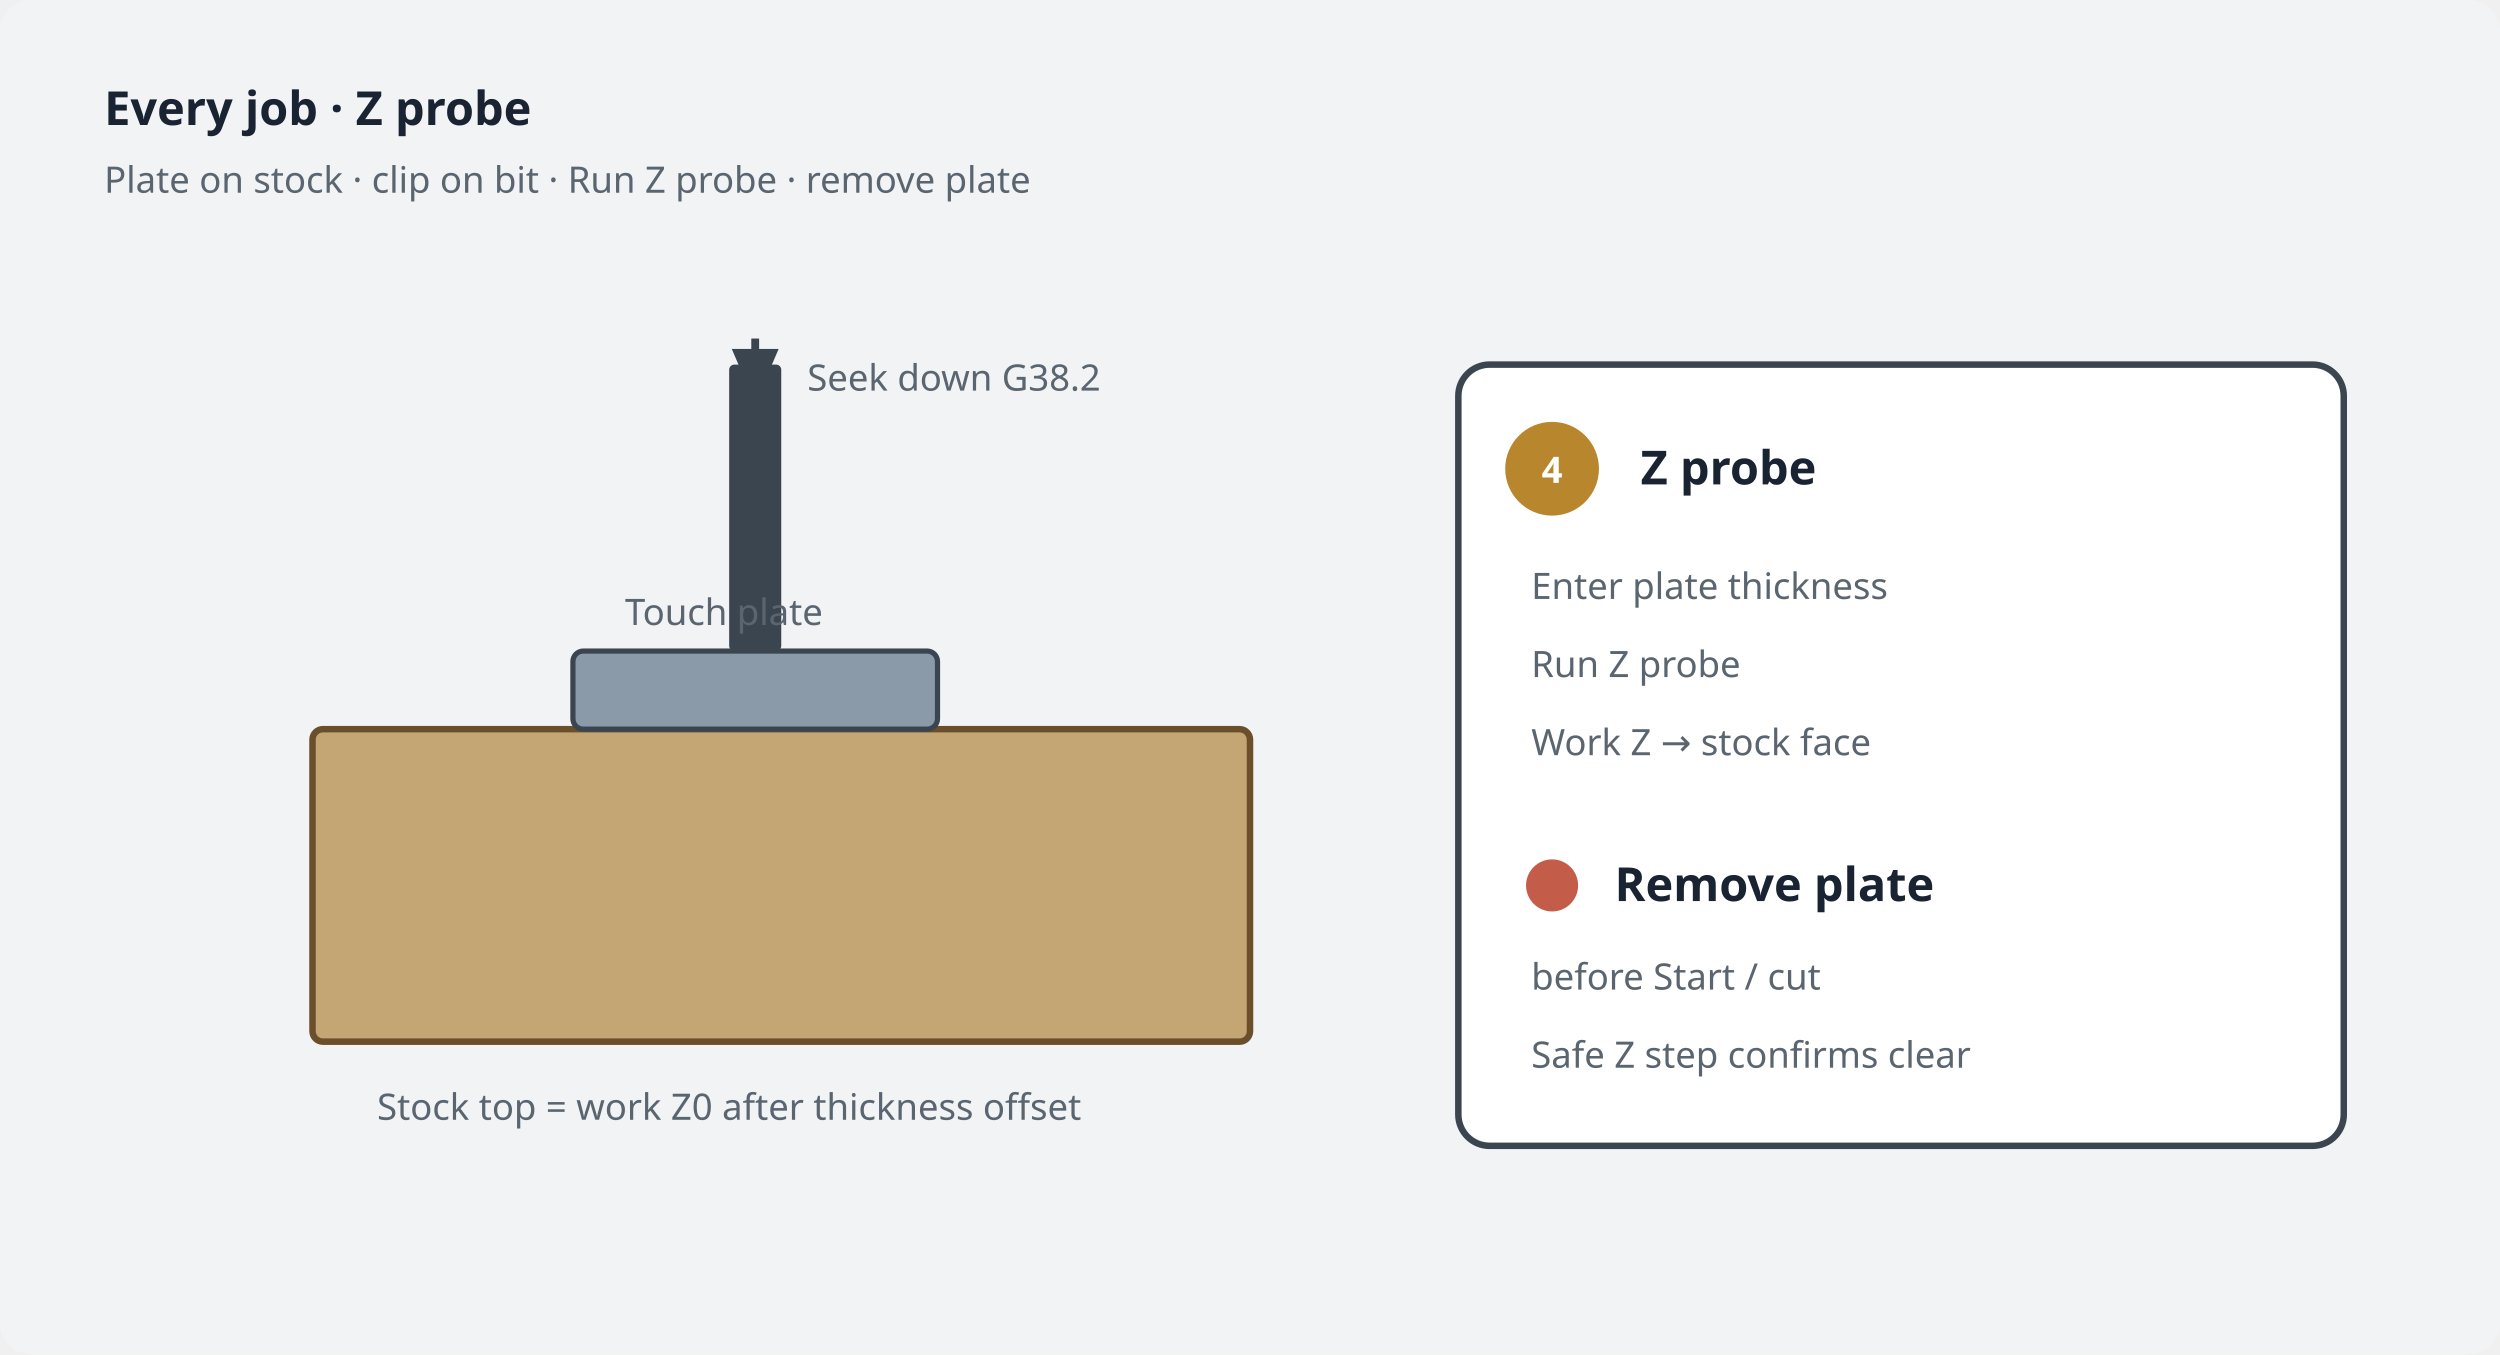
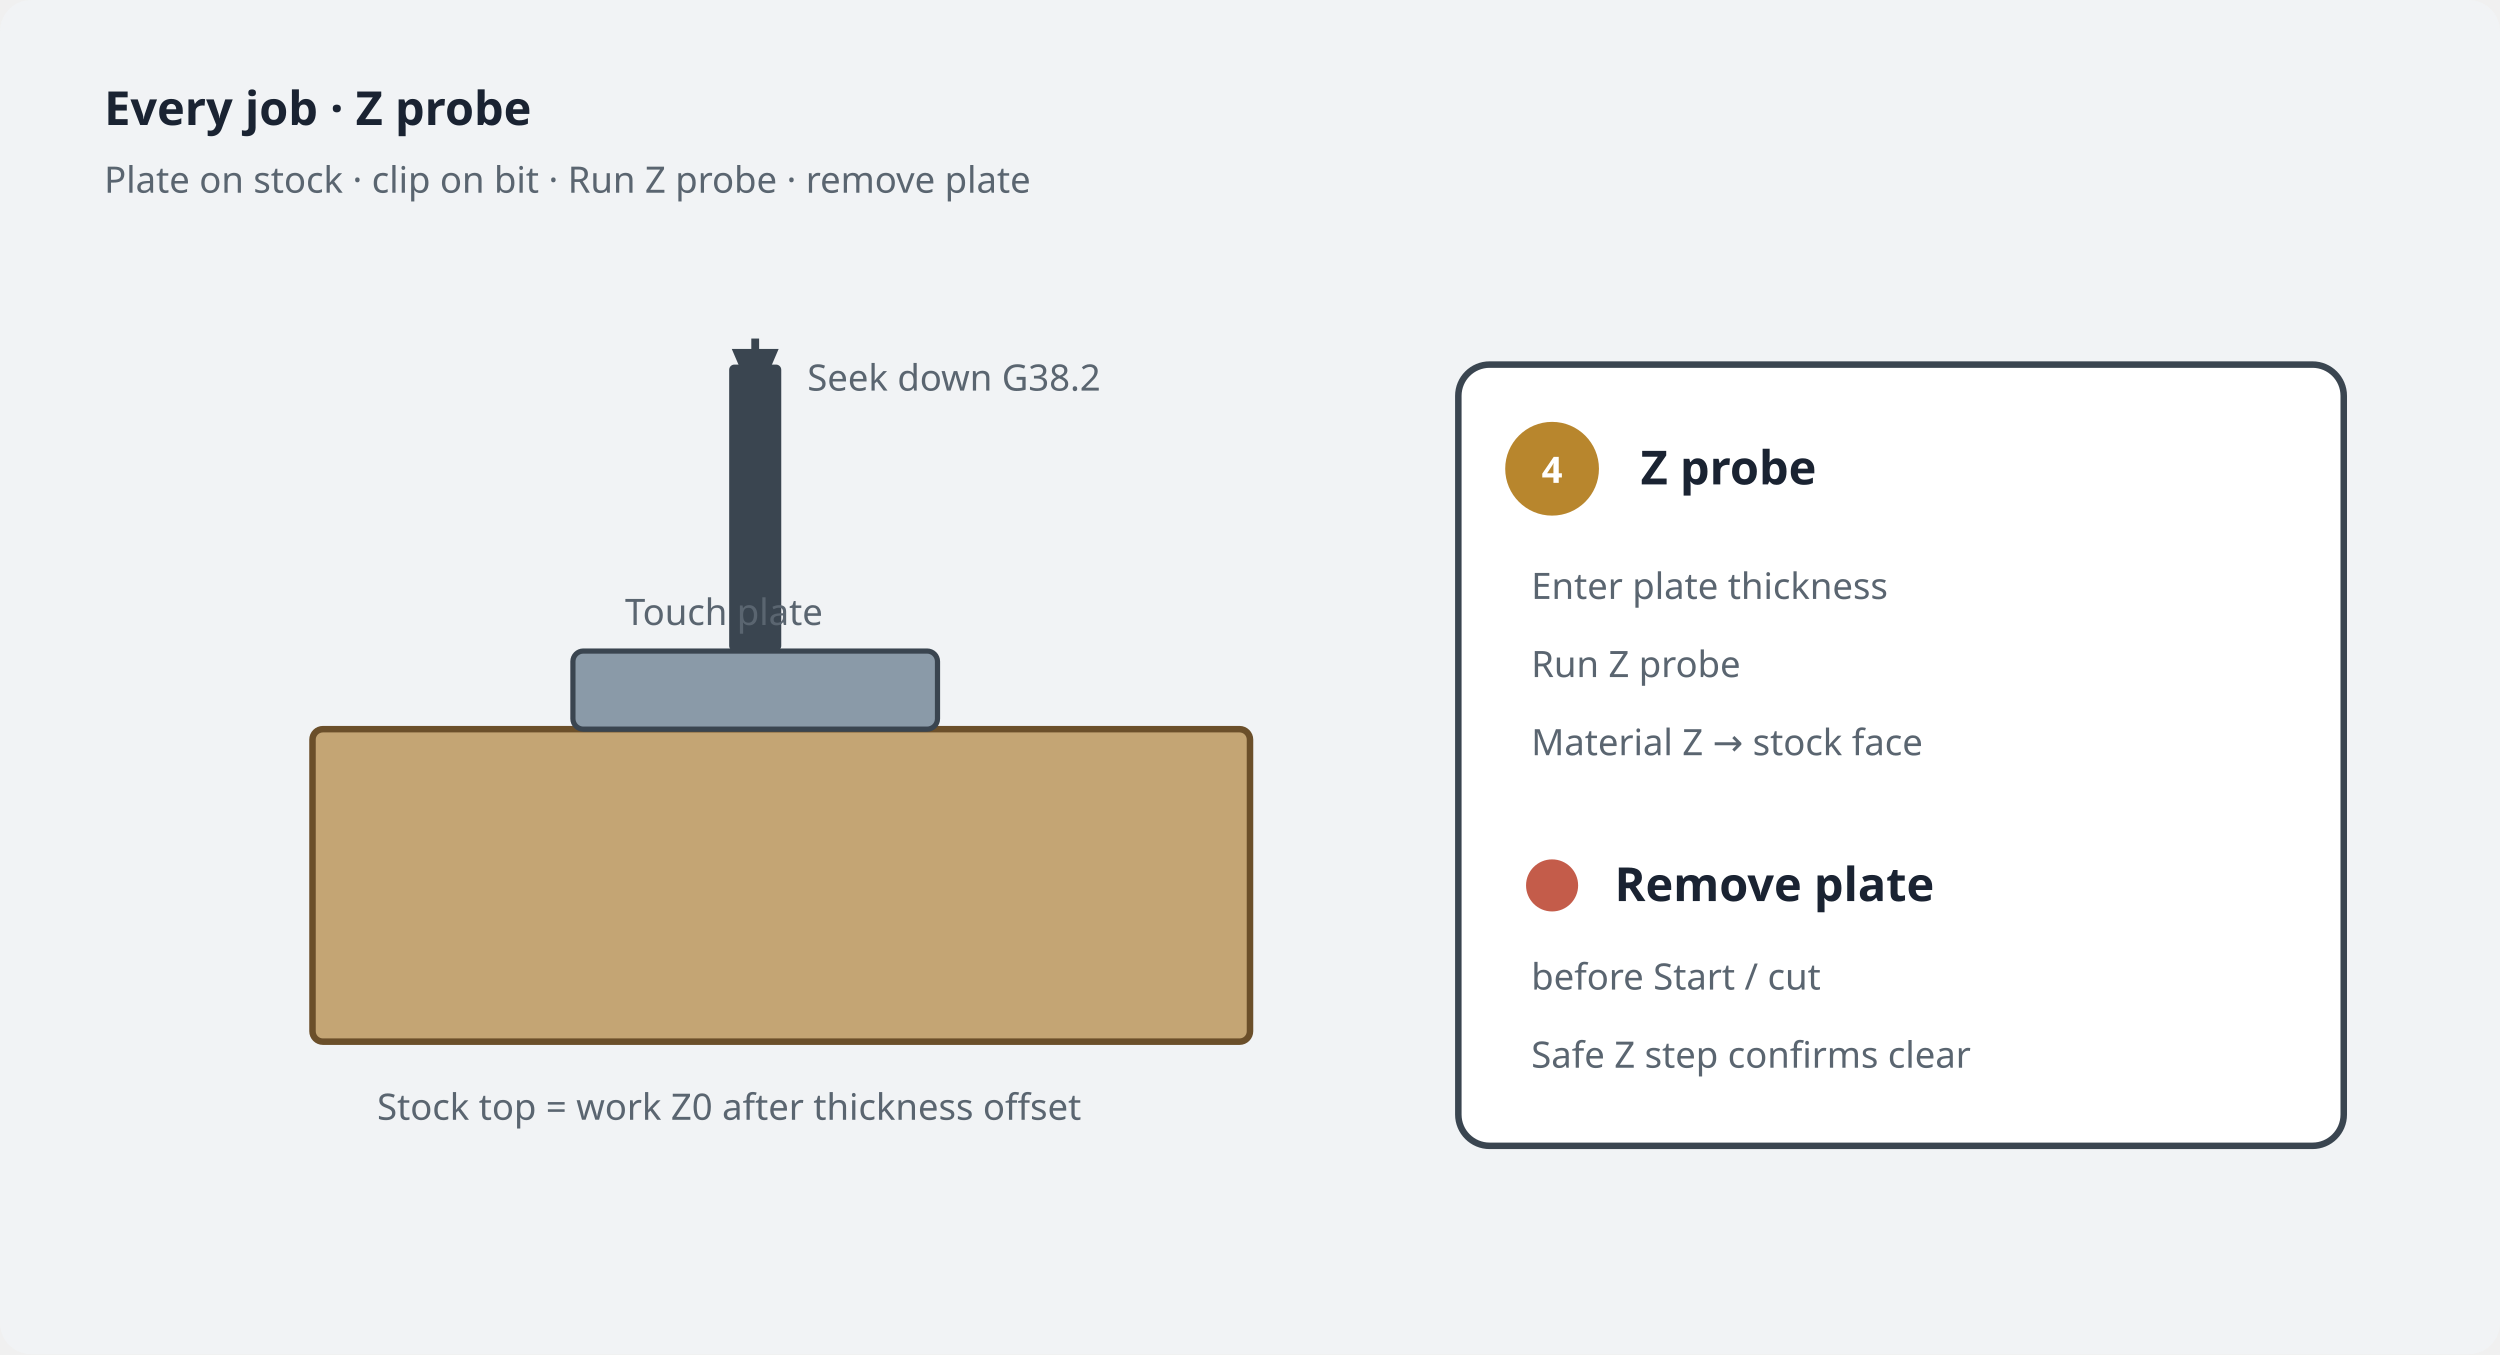
<svg xmlns="http://www.w3.org/2000/svg" viewBox="0 0 960 520" role="img" aria-labelledby="t d">
  <defs>
    <style>
      /* SharpCNC diagram type: UI stack on all text; avoid SVG Times default on .tiny/etc. */
      text, tspan { font-family: "Sora", system-ui, "Segoe UI", sans-serif; }
      .bg { fill: #f1f3f5; }
      .panel { fill: #ffffff; stroke: #3a4550; stroke-width: 2.5; }
      .stock { fill: #c4a574; stroke: #6b4f2a; stroke-width: 2.5; }
      .plate { fill: #8a9aa8; stroke: #3a4550; stroke-width: 2; }
      .bit { fill: #3a4550; }
      .lab { font-family: "Sora", system-ui, "Segoe UI", sans-serif; fill: #1a2332; font-size: 18px; font-weight: 700; }
      .tiny { font-size: 14px; fill: #5a6570; font-family: "Sora", system-ui, "Segoe UI", sans-serif; }
      .w { fill: #ffffff; font-family: "Sora", system-ui, "Segoe UI", sans-serif; font-weight: 700; }
      .accent { fill: #b8862d; }
      .warn { fill: #c45c4a; }
      .arrow { stroke: #3a4550; stroke-width: 3; fill: none; marker-end: url(#a); }
    </style>
    <marker id="a" markerWidth="9" markerHeight="9" refX="7" refY="3" orient="auto">
      <path d="M0,0 L7,3 L0,6 Z" fill="#3a4550" />
    </marker>
  </defs>
  <rect class="bg" width="960" height="520" rx="12" />
  <text class="lab" x="40" y="48">Every job · Z probe</text>
  <text class="tiny" x="40" y="74">Plate on stock · clip on bit · Run Z probe · remove plate</text>
  <rect class="stock" x="120" y="280" width="360" height="120" rx="4" />
  <rect class="plate" x="220" y="250" width="140" height="30" rx="4" />
  <rect class="bit" x="280" y="140" width="20" height="110" rx="2" />
  <path class="arrow" d="M290 130 V155" />
  <text class="tiny" x="310" y="150">Seek down G38.2</text>
  <text class="tiny" x="240" y="240">Touch plate</text>
  <text class="tiny" x="280" y="430" text-anchor="middle">Stock top = work Z0 after thickness offset</text>
  <rect class="panel" x="560" y="140" width="340" height="300" rx="12" />
  <circle class="accent" cx="596" cy="180" r="18" />
  <text class="w" x="596" y="180" text-anchor="middle" dominant-baseline="central" font-size="14">4</text>
  <text class="lab" x="630" y="186" font-size="16">Z probe</text>
  <text class="tiny" x="588" y="230">Enter plate thickness</text>
  <text class="tiny" x="588" y="260">Run Z probe</text>
-   <text class="tiny" x="588" y="290">Work Z → stock face</text>
+   <text class="tiny" x="588" y="290">Material Z → stock face</text>
  <circle class="warn" cx="596" cy="340" r="10" />
  <text class="lab" x="620" y="346" font-size="15">Remove plate</text>
  <text class="tiny" x="588" y="380">before Start / cut</text>
  <text class="tiny" x="588" y="410">Safe Z step confirms clear</text>
</svg>
